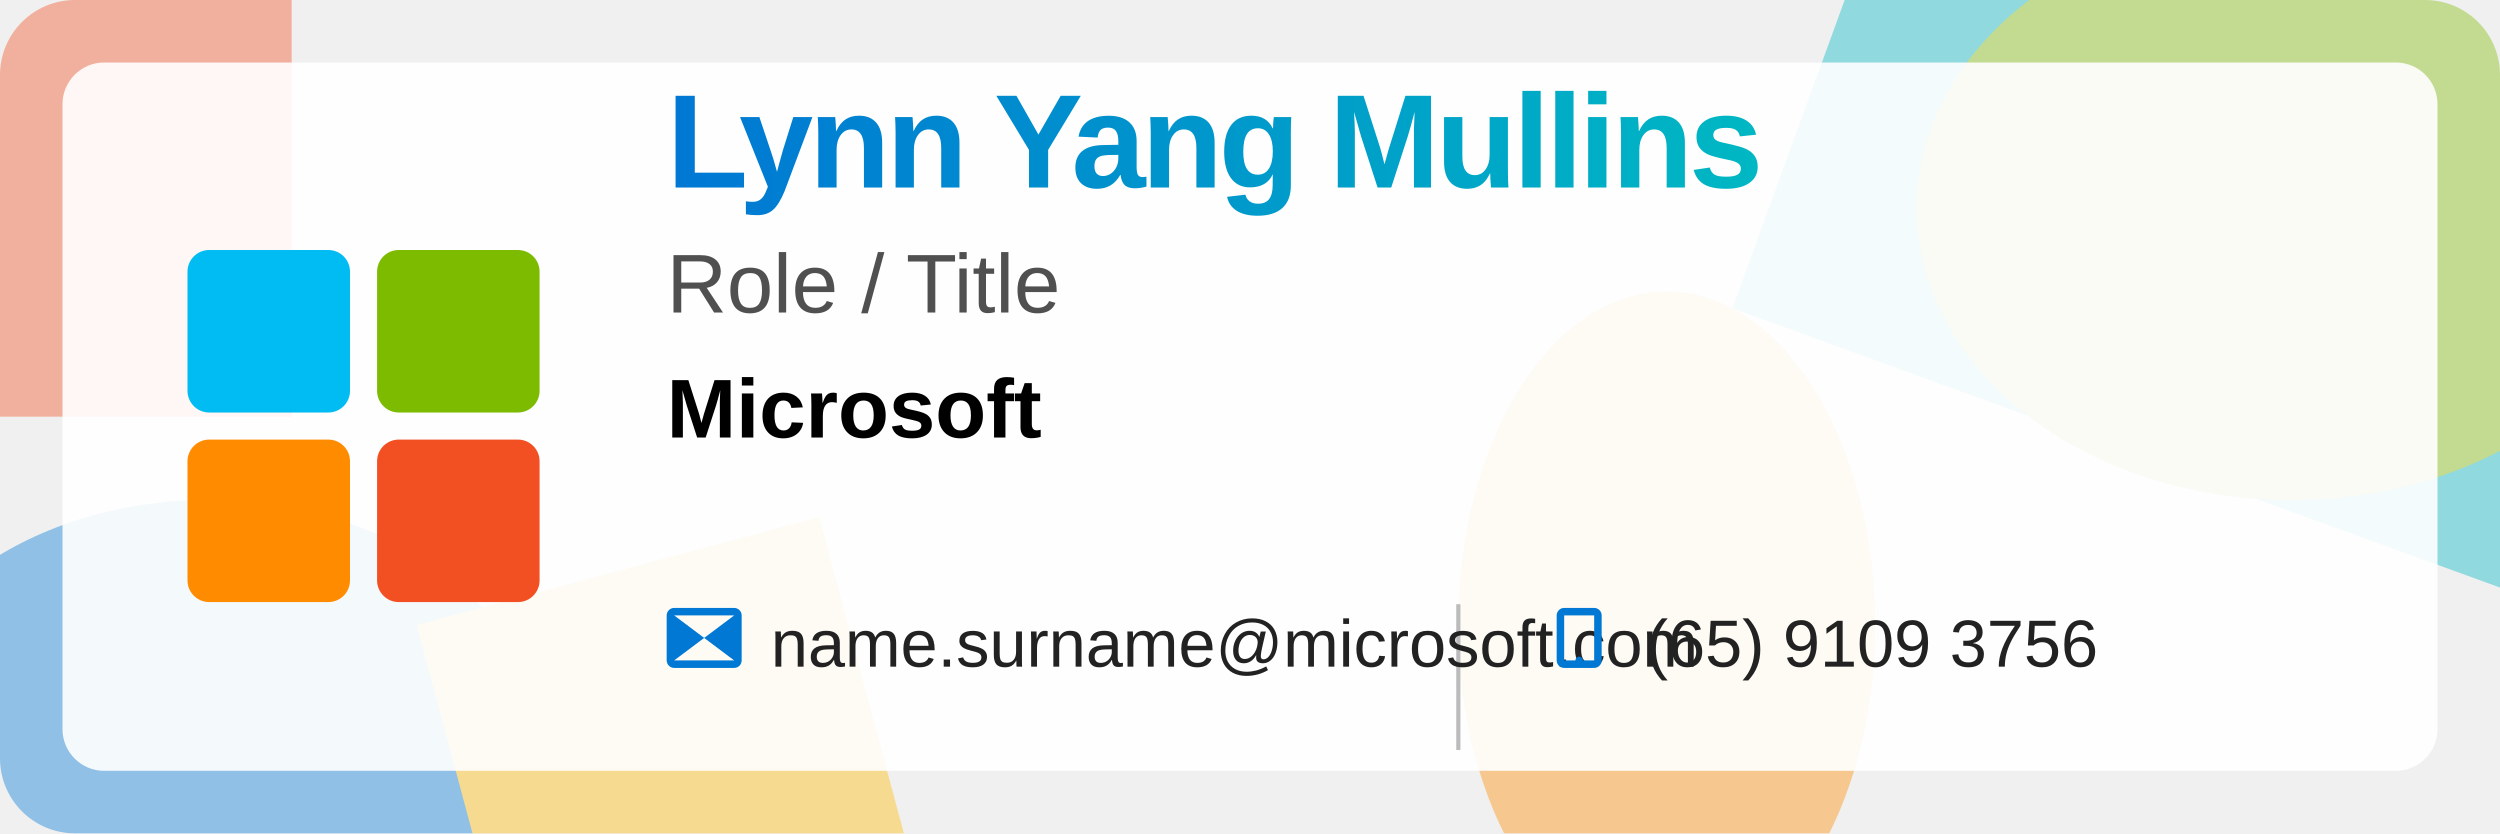
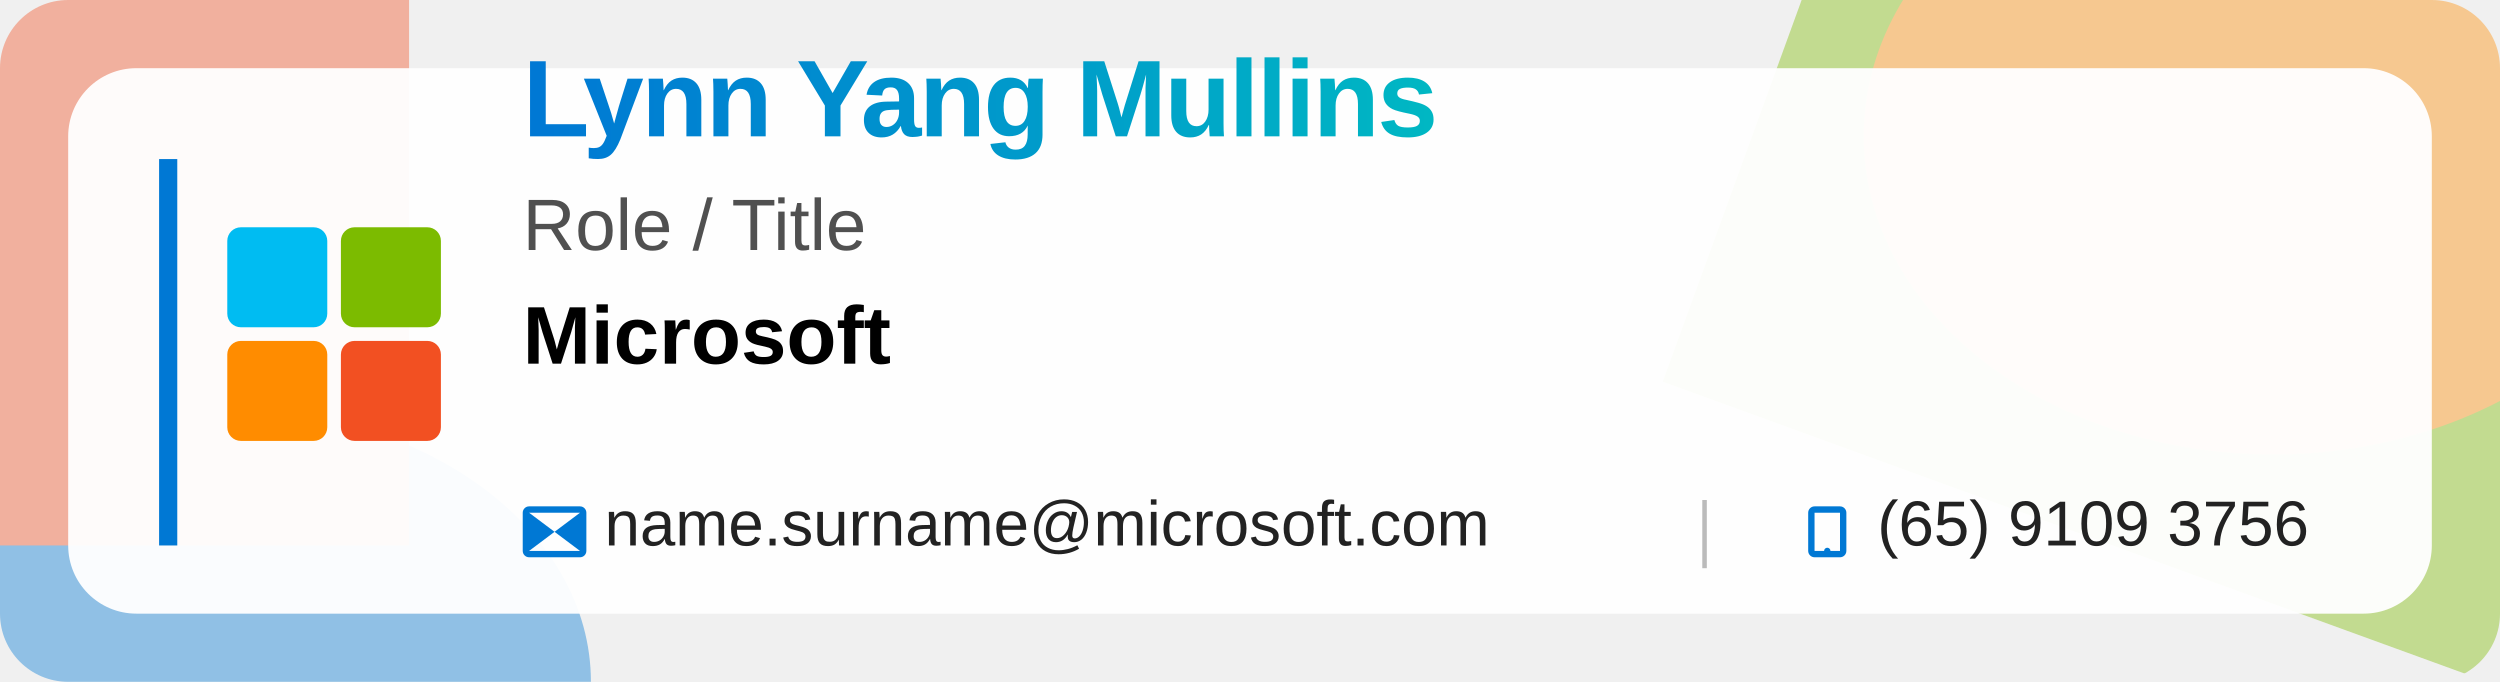
- <svg xmlns="http://www.w3.org/2000/svg" width="600" height="200" viewBox="0 0 600 200" fill="none">
+ <svg xmlns="http://www.w3.org/2000/svg" width="550" height="150" viewBox="0 0 550 150" fill="none">
  <defs>
    <linearGradient id="AccentGradient" x1="0%" y1="0%" x2="100%" y2="0%">
      <stop offset="0%" style="stop-color:#0078D4; stop-opacity:1" />
      <stop offset="100%" style="stop-color:#00B7C3; stop-opacity:1" />
    </linearGradient>
-     <clipPath id="RoundedRect">
-       <rect width="600" height="200" rx="18" />
+     <clipPath id="RoundedRectOuter">
+       <rect width="550" height="150" rx="15" />
    </clipPath>
  </defs>
-   <g clip-path="url(#RoundedRect)">
-     <g id="CoolBackground" opacity="0.4">
-       <ellipse cx="50" cy="180" rx="80" ry="60" fill="#0078D4" />
-       <rect x="450" y="-20" width="200" height="100" fill="#00B7C3" transform="rotate(20 450 -20)" />
-       <ellipse cx="550" cy="50" rx="90" ry="70" fill="#7CBB00" />
-       <rect x="100" y="150" width="100" height="80" fill="#FFB900" transform="rotate(-15 100 150)" />
-       <rect x="-50" y="-50" width="120" height="150" fill="#F25022" />
-       <ellipse cx="400" cy="150" rx="50" ry="80" fill="#FF8C00" />
+   <g clip-path="url(#RoundedRectOuter)">
+     <g id="VibrantBackground" opacity="0.4">
+       <ellipse cx="50" cy="150" rx="80" ry="60" fill="#0078D4" />
+       <rect x="400" y="-10" width="200" height="100" fill="#7CBB00" transform="rotate(20 400 -10)" />
+       <ellipse cx="500" cy="30" rx="90" ry="70" fill="#FF8C00" />
+       <rect x="-30" y="-30" width="120" height="150" fill="#F25022" />
    </g>
-     <rect x="15" y="15" width="570" height="170" rx="10" fill="#FFFFFF" opacity="0.9" />
-     <rect x="17" y="17" width="566" height="166" rx="8" fill="transparent" style="box-shadow: inset 0 0 10px rgba(0, 0, 0, 0.15);" />
+     <rect x="15" y="15" width="520" height="120" rx="15" fill="#FFFFFF" opacity="0.95" />
    <style>
-       /* Bolder and larger Fluent/Segoe UI styling */
-       .name { font: 700 32px 'Segoe UI', Arial, sans-serif; fill: url(#AccentGradient); letter-spacing: -1px; }
-       .role { font: 400 20px 'Segoe UI', Arial, sans-serif; fill: #505050; }
-       .contact-text { font: 400 16px 'Segoe UI', Arial, sans-serif; fill: #222222; }
-       .company { font: 700 20px 'Segoe UI', Arial, sans-serif; fill: #000000; } 
-       .icon { fill: #0078D4; } /* Microsoft Blue */
+       /* Styling matching the image examples */
+       .name { font: 700 24px 'Segoe UI', Arial, sans-serif; fill: url(#AccentGradient); letter-spacing: -0.5px; }
+       .role { font: 400 16px 'Segoe UI', Arial, sans-serif; fill: #505050; }
+       .company { font: 700 18px 'Segoe UI', Arial, sans-serif; fill: #000000; margin-top: 5px;} 
+       .contact-text { font: 400 14px 'Segoe UI', Arial, sans-serif; fill: #222222; }
+       .contact-icon { fill: #0078D4; } /* Microsoft Blue */
    </style>
-     <g transform="translate(45, 60)">
-       <g transform="scale(1.3) translate(0, 0)">
-         <rect x="0" y="0" width="30" height="30" fill="#00BCF2" rx="4" />
-         <rect x="35" y="0" width="30" height="30" fill="#7CBB00" rx="4" />
-         <rect x="0" y="35" width="30" height="30" fill="#FF8C00" rx="4" />
-         <rect x="35" y="35" width="30" height="30" fill="#F25022" rx="4" />
+     <g transform="translate(35, 30)">
+       <rect x="0" y="5" width="4" height="85" fill="#0078D4" />
+       <g transform="translate(15, 20)">
+         <rect x="0" y="0" width="22" height="22" fill="#00BCF2" rx="3" />
+         <rect x="25" y="0" width="22" height="22" fill="#7CBB00" rx="3" />
+         <rect x="0" y="25" width="22" height="22" fill="#FF8C00" rx="3" />
+         <rect x="25" y="25" width="22" height="22" fill="#F25022" rx="3" />
      </g>
    </g>
-     <g transform="translate(160, 45)">
+     <g transform="translate(115, 30)">
      <text x="0" y="0" class="name">Lynn Yang Mullins</text>
-       <text x="0" y="30" class="role">Role / Title</text>
-       <text x="0" y="60" class="company">Microsoft</text>
-       <line x1="0" y1="80" x2="400" y2="80" stroke="url(#AccentGradient)" stroke-width="3" />
-       <g transform="translate(0, 100)">
-         <line x1="190" y1="0" x2="190" y2="35" stroke="#BBBBBB" stroke-width="1" />
+       <text x="0" y="25" class="role">Role / Title</text>
+       <text x="0" y="50" class="company">Microsoft</text>
+       <g transform="translate(0, 80)">
        <g>
-           <path class="icon" d="M0 4C0 2.9 0.9 2 2 2H18C19.1 2 20 2.9 20 4V16C20 17.1 19.1 18 18 18H2C0.9 18 0 17.1 0 16V4ZM2 4L10 10L18 4V4H2ZM18 16L10 10L2 16V16H18Z" transform="scale(0.9) translate(0, -1)" />
-           <text x="25" y="15" class="contact-text">name.surname@microsoft.com</text>
+           <path class="contact-icon" d="M0 4C0 2.9 0.9 2 2 2H18C19.1 2 20 2.9 20 4V16C20 17.1 19.1 18 18 18H2C0.9 18 0 17.1 0 16V4ZM2 4L10 10L18 4V4H2ZM18 16L10 10L2 16V16H18Z" transform="scale(0.7) translate(0, 0)" />
+           <text x="18" y="10" class="contact-text">name.surname@microsoft.com</text>
        </g>
-         <g transform="translate(210, 0)">
-           <path class="icon" d="M14 2H6C4.9 2 4 2.9 4 4V16C4 17.1 4.9 18 6 18H14C15.1 18 16 17.1 16 16V4C16 2.9 15.1 2 14 2ZM14 4V16H6V4H14ZM10 17C10.55 17 11 16.55 11 16C11 15.45 10.55 15 10 15C9.45 15 9 15.45 9 16C9 16.55 9.45 17 10 17Z" transform="scale(0.9) translate(0, -1)" />
-           <text x="25" y="15" class="contact-text">(65) 9109 3756</text>
+         <line x1="260" y1="0" x2="260" y2="15" stroke="#BBBBBB" stroke-width="1" />
+         <g transform="translate(280, 0)">
+           <path class="contact-icon" d="M14 2H6C4.9 2 4 2.9 4 4V16C4 17.1 4.9 18 6 18H14C15.1 18 16 17.1 16 16V4C16 2.9 15.1 2 14 2ZM14 4V16H6V4H14ZM10 17C10.55 17 11 16.55 11 16C11 15.45 10.55 15 10 15C9.45 15 9 15.45 9 16C9 16.55 9.45 17 10 17Z" transform="scale(0.7) translate(0, 0)" />
+           <text x="18" y="10" class="contact-text">(65) 9109 3756</text>
        </g>
      </g>
    </g>
  </g>
</svg>
